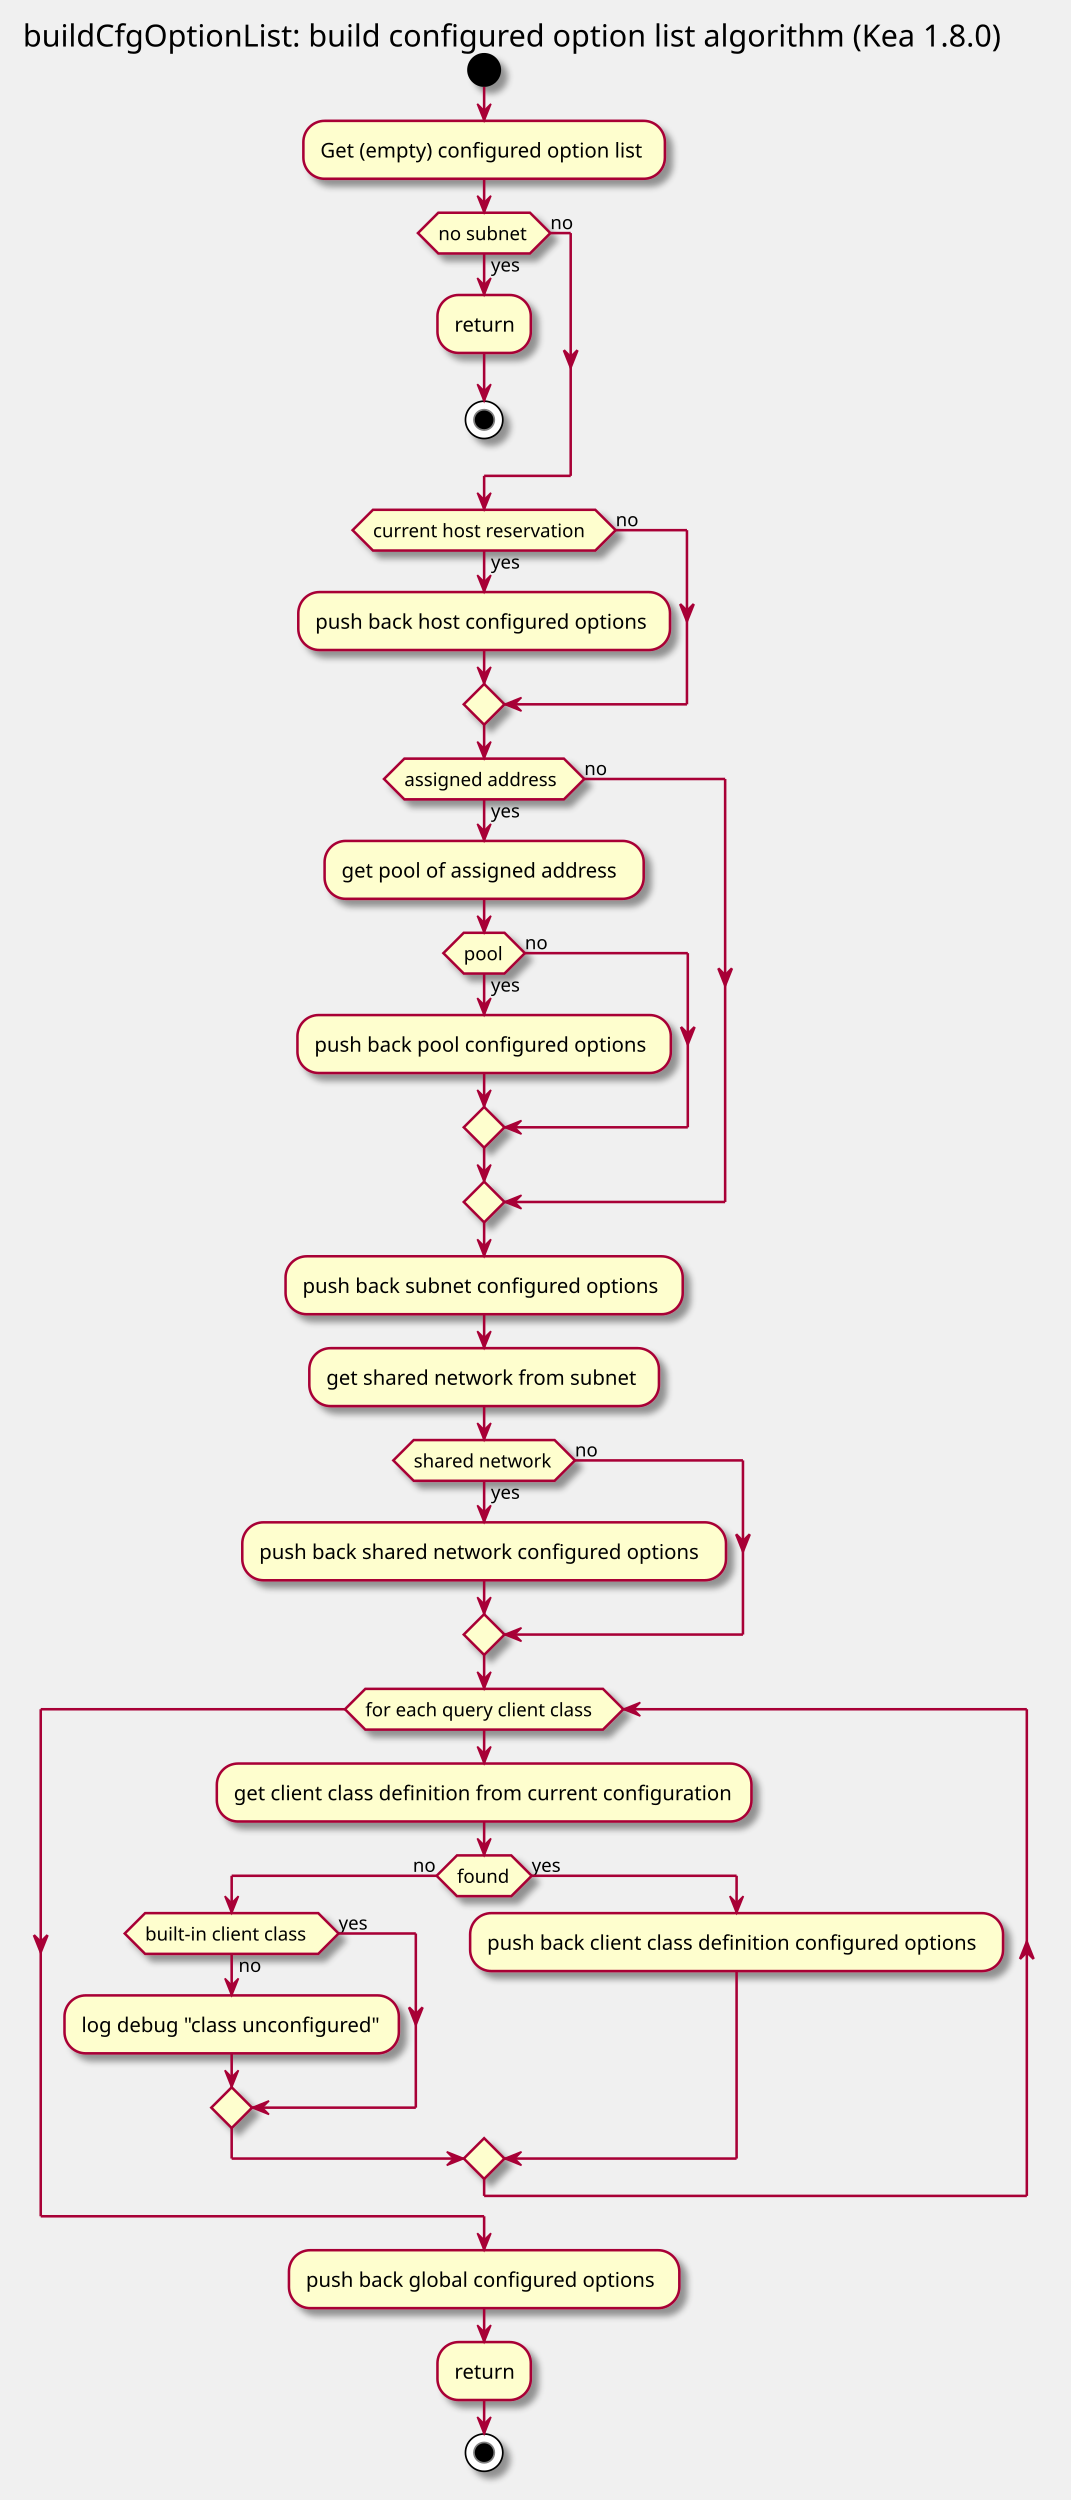
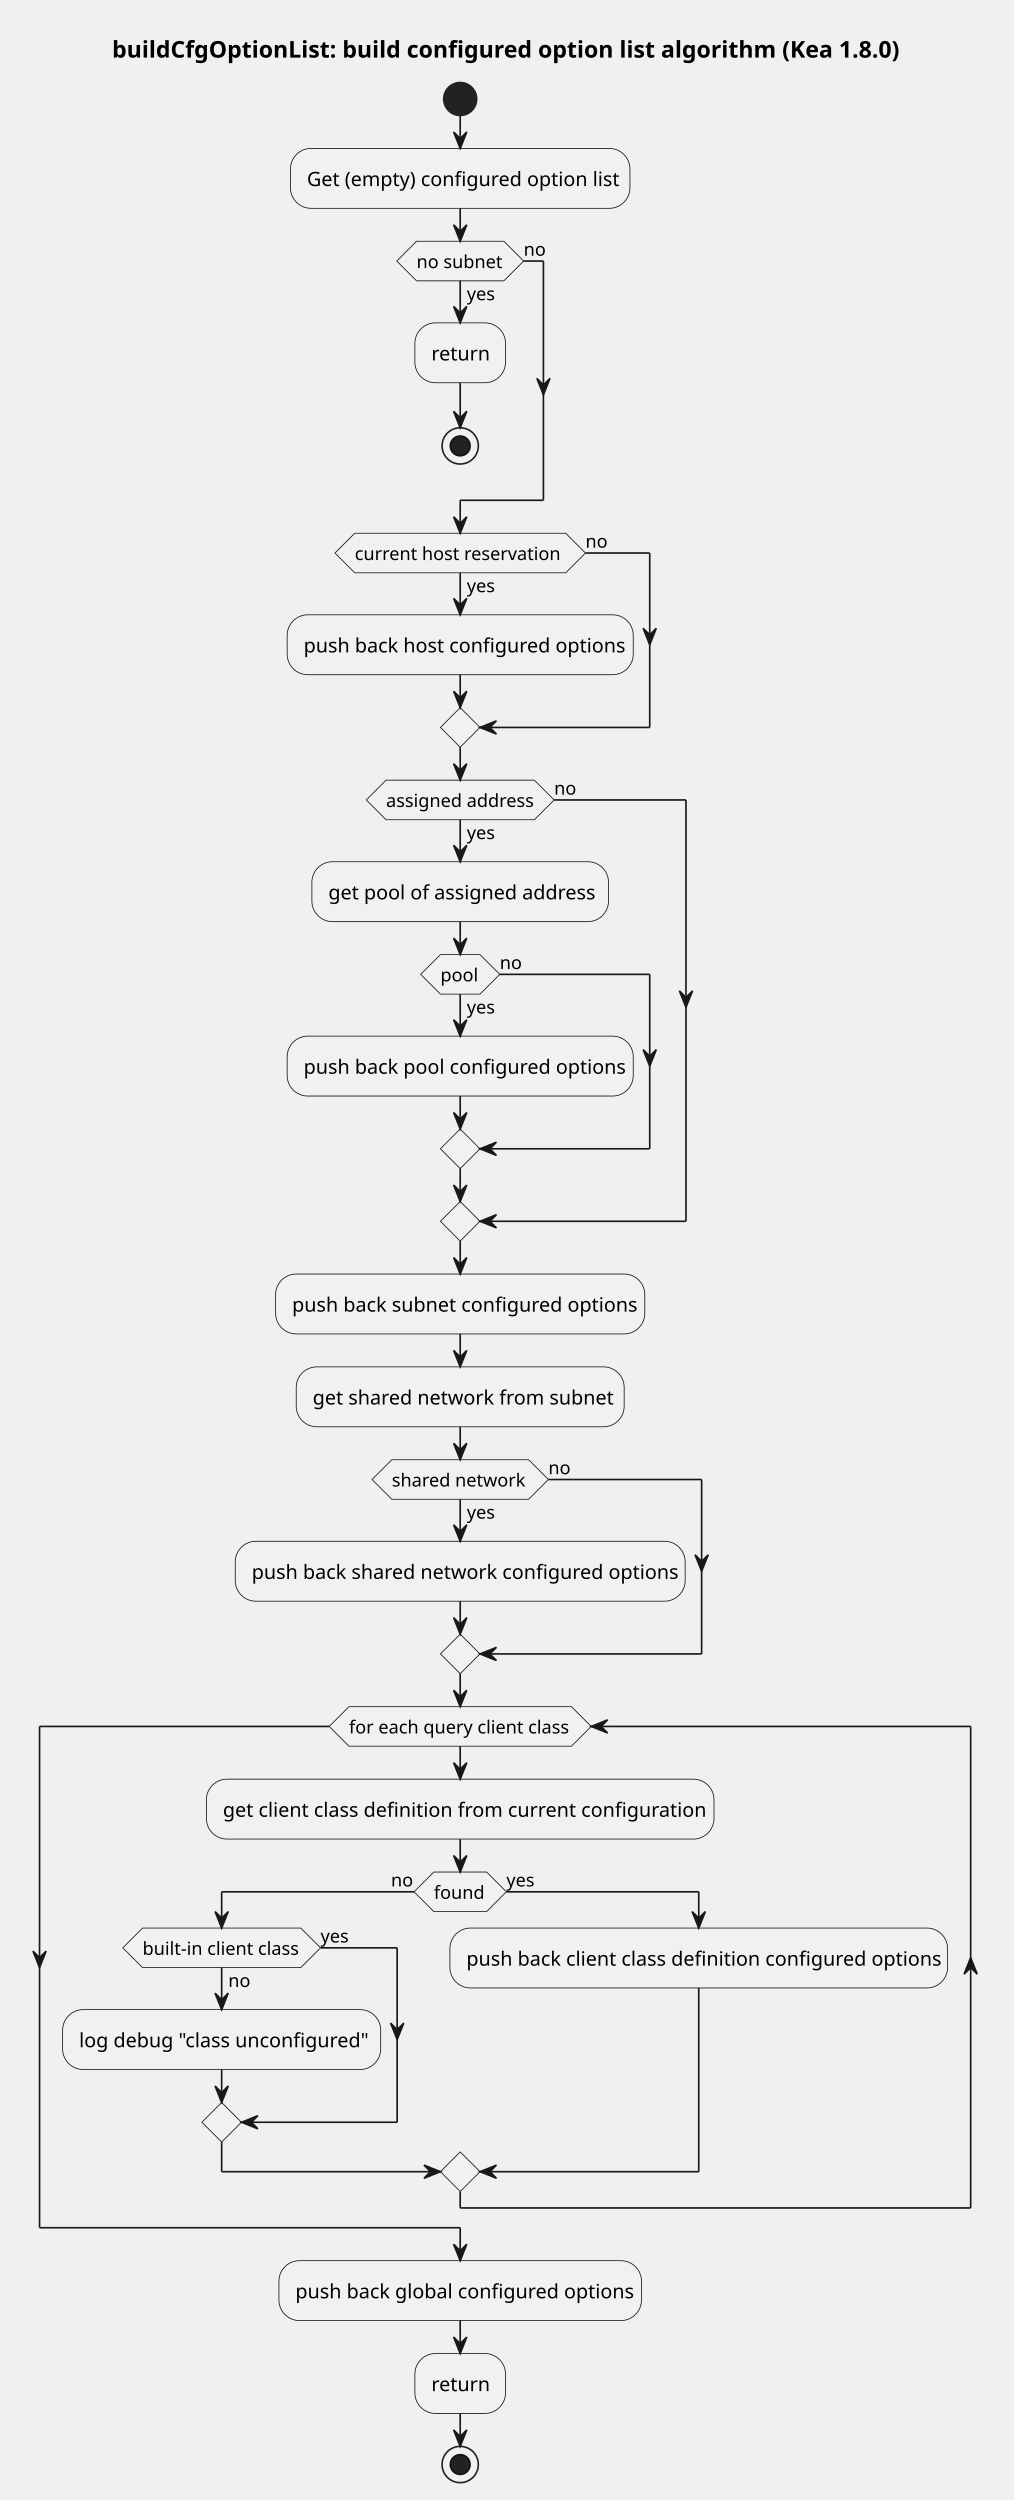
- <svg xmlns="http://www.w3.org/2000/svg" contentScriptType="application/ecmascript" contentStyleType="text/css" height="1473px" preserveAspectRatio="none" style="width:631px;height:1473px;" version="1.1" viewBox="0 0 631 1473" width="631px" zoomAndPan="magnify">
-   <defs>
-     <filter height="300%" id="fir6yoc6xktif" width="300%" x="-1" y="-1">
-       <feGaussianBlur result="blurOut" stdDeviation="2.0" />
-       <feColorMatrix in="blurOut" result="blurOut2" type="matrix" values="0 0 0 0 0 0 0 0 0 0 0 0 0 0 0 0 0 0 .4 0" />
-       <feOffset dx="4.0" dy="4.0" in="blurOut2" result="blurOut3" />
-       <feBlend in="SourceGraphic" in2="blurOut3" mode="normal" />
-     </filter>
-   </defs>
+ <svg xmlns="http://www.w3.org/2000/svg" contentStyleType="text/css" height="1517px" preserveAspectRatio="none" style="width:615px;height:1517px;background:#FFFFFF;" version="1.1" viewBox="0 0 615 1517" width="615px" zoomAndPan="magnify">
+   <defs />
  <g>
-     <text fill="#000000" font-family="sans-serif" font-size="18" lengthAdjust="spacingAndGlyphs" textLength="602" x="13.5" y="27.402">buildCfgOptionList: build configured option list algorithm (Kea 1.8.0)</text>
-     <ellipse cx="285.25" cy="41.199" fill="#000000" filter="url(#fir6yoc6xktif)" rx="10" ry="10" style="stroke: none; stroke-width: 1.0;" />
-     <rect fill="#FEFECE" filter="url(#fir6yoc6xktif)" height="34.133" rx="12.5" ry="12.5" style="stroke: #A80036; stroke-width: 1.5;" width="213" x="178.75" y="71.199" />
-     <text fill="#000000" font-family="sans-serif" font-size="12" lengthAdjust="spacingAndGlyphs" textLength="193" x="188.75" y="92.801">Get (empty) configured option list</text>
-     <rect fill="#FEFECE" filter="url(#fir6yoc6xktif)" height="34.133" rx="12.5" ry="12.5" style="stroke: #A80036; stroke-width: 1.5;" width="55" x="257.75" y="173.81" />
-     <text fill="#000000" font-family="sans-serif" font-size="12" lengthAdjust="spacingAndGlyphs" textLength="35" x="267.75" y="195.411">return</text>
-     <ellipse cx="285.25" cy="247.376" fill="#FFFFFF" filter="url(#fir6yoc6xktif)" rx="11" ry="11" style="stroke: #000000; stroke-width: 1.0;" />
-     <ellipse cx="285.25" cy="247.376" fill="#000000" rx="6" ry="6" style="stroke: #7F7F7F; stroke-width: 1.0;" />
-     <polygon fill="#FEFECE" filter="url(#fir6yoc6xktif)" points="258.25,125.332,312.25,125.332,324.25,137.332,312.25,149.332,258.25,149.332,246.25,137.332,258.25,125.332" style="stroke: #A80036; stroke-width: 1.5;" />
-     <text fill="#000000" font-family="sans-serif" font-size="11" lengthAdjust="spacingAndGlyphs" textLength="18" x="289.25" y="159.967">yes</text>
-     <text fill="#000000" font-family="sans-serif" font-size="11" lengthAdjust="spacingAndGlyphs" textLength="54" x="258.25" y="141.489">no subnet</text>
-     <text fill="#000000" font-family="sans-serif" font-size="11" lengthAdjust="spacingAndGlyphs" textLength="14" x="324.25" y="135.012">no</text>
-     <rect fill="#FEFECE" filter="url(#fir6yoc6xktif)" height="34.133" rx="12.5" ry="12.5" style="stroke: #A80036; stroke-width: 1.5;" width="219" x="175.75" y="348.853" />
-     <text fill="#000000" font-family="sans-serif" font-size="12" lengthAdjust="spacingAndGlyphs" textLength="199" x="185.75" y="370.455">push back host configured options</text>
-     <polygon fill="#FEFECE" filter="url(#fir6yoc6xktif)" points="219.75,300.376,350.75,300.376,362.75,312.376,350.75,324.376,219.75,324.376,207.75,312.376,219.75,300.376" style="stroke: #A80036; stroke-width: 1.5;" />
-     <text fill="#000000" font-family="sans-serif" font-size="11" lengthAdjust="spacingAndGlyphs" textLength="18" x="289.25" y="335.011">yes</text>
-     <text fill="#000000" font-family="sans-serif" font-size="11" lengthAdjust="spacingAndGlyphs" textLength="131" x="219.75" y="316.533">current host reservation</text>
-     <text fill="#000000" font-family="sans-serif" font-size="11" lengthAdjust="spacingAndGlyphs" textLength="14" x="362.75" y="310.056">no</text>
-     <polygon fill="#FEFECE" filter="url(#fir6yoc6xktif)" points="285.25,402.986,297.25,414.986,285.25,426.986,273.25,414.986,285.25,402.986" style="stroke: #A80036; stroke-width: 1.5;" />
-     <rect fill="#FEFECE" filter="url(#fir6yoc6xktif)" height="34.133" rx="12.5" ry="12.5" style="stroke: #A80036; stroke-width: 1.5;" width="188" x="191.25" y="495.464" />
-     <text fill="#000000" font-family="sans-serif" font-size="12" lengthAdjust="spacingAndGlyphs" textLength="168" x="201.25" y="517.065">get pool of assigned address</text>
-     <rect fill="#FEFECE" filter="url(#fir6yoc6xktif)" height="34.133" rx="12.5" ry="12.5" style="stroke: #A80036; stroke-width: 1.5;" width="220" x="175.25" y="598.074" />
-     <text fill="#000000" font-family="sans-serif" font-size="12" lengthAdjust="spacingAndGlyphs" textLength="200" x="185.25" y="619.676">push back pool configured options</text>
-     <polygon fill="#FEFECE" filter="url(#fir6yoc6xktif)" points="273.25,549.597,297.25,549.597,309.25,561.597,297.25,573.597,273.25,573.597,261.25,561.597,273.25,549.597" style="stroke: #A80036; stroke-width: 1.5;" />
-     <text fill="#000000" font-family="sans-serif" font-size="11" lengthAdjust="spacingAndGlyphs" textLength="18" x="289.25" y="584.231">yes</text>
-     <text fill="#000000" font-family="sans-serif" font-size="11" lengthAdjust="spacingAndGlyphs" textLength="24" x="273.25" y="565.754">pool</text>
-     <text fill="#000000" font-family="sans-serif" font-size="11" lengthAdjust="spacingAndGlyphs" textLength="14" x="309.25" y="559.276">no</text>
-     <polygon fill="#FEFECE" filter="url(#fir6yoc6xktif)" points="285.25,652.207,297.25,664.207,285.25,676.207,273.25,664.207,285.25,652.207" style="stroke: #A80036; stroke-width: 1.5;" />
-     <polygon fill="#FEFECE" filter="url(#fir6yoc6xktif)" points="238.25,446.986,332.25,446.986,344.25,458.986,332.25,470.986,238.25,470.986,226.25,458.986,238.25,446.986" style="stroke: #A80036; stroke-width: 1.5;" />
-     <text fill="#000000" font-family="sans-serif" font-size="11" lengthAdjust="spacingAndGlyphs" textLength="18" x="289.25" y="481.621">yes</text>
-     <text fill="#000000" font-family="sans-serif" font-size="11" lengthAdjust="spacingAndGlyphs" textLength="94" x="238.25" y="463.144">assigned address</text>
-     <text fill="#000000" font-family="sans-serif" font-size="11" lengthAdjust="spacingAndGlyphs" textLength="14" x="344.25" y="456.666">no</text>
-     <polygon fill="#FEFECE" filter="url(#fir6yoc6xktif)" points="285.25,696.207,297.25,708.207,285.25,720.207,273.25,708.207,285.25,696.207" style="stroke: #A80036; stroke-width: 1.5;" />
-     <rect fill="#FEFECE" filter="url(#fir6yoc6xktif)" height="34.133" rx="12.5" ry="12.5" style="stroke: #A80036; stroke-width: 1.5;" width="234" x="168.25" y="740.207" />
-     <text fill="#000000" font-family="sans-serif" font-size="12" lengthAdjust="spacingAndGlyphs" textLength="214" x="178.25" y="761.809">push back subnet configured options</text>
-     <rect fill="#FEFECE" filter="url(#fir6yoc6xktif)" height="34.133" rx="12.5" ry="12.5" style="stroke: #A80036; stroke-width: 1.5;" width="206" x="182.25" y="794.34" />
-     <text fill="#000000" font-family="sans-serif" font-size="12" lengthAdjust="spacingAndGlyphs" textLength="186" x="192.25" y="815.941">get shared network from subnet</text>
-     <rect fill="#FEFECE" filter="url(#fir6yoc6xktif)" height="34.133" rx="12.5" ry="12.5" style="stroke: #A80036; stroke-width: 1.5;" width="285" x="142.75" y="896.95" />
-     <text fill="#000000" font-family="sans-serif" font-size="12" lengthAdjust="spacingAndGlyphs" textLength="265" x="152.75" y="918.552">push back shared network configured options</text>
-     <polygon fill="#FEFECE" filter="url(#fir6yoc6xktif)" points="243.75,848.473,326.75,848.473,338.75,860.473,326.75,872.473,243.75,872.473,231.75,860.473,243.75,848.473" style="stroke: #A80036; stroke-width: 1.5;" />
-     <text fill="#000000" font-family="sans-serif" font-size="11" lengthAdjust="spacingAndGlyphs" textLength="18" x="289.25" y="883.107">yes</text>
-     <text fill="#000000" font-family="sans-serif" font-size="11" lengthAdjust="spacingAndGlyphs" textLength="83" x="243.75" y="864.63">shared network</text>
-     <text fill="#000000" font-family="sans-serif" font-size="11" lengthAdjust="spacingAndGlyphs" textLength="14" x="338.75" y="858.152">no</text>
-     <polygon fill="#FEFECE" filter="url(#fir6yoc6xktif)" points="285.25,951.083,297.25,963.083,285.25,975.083,273.25,963.083,285.25,951.083" style="stroke: #A80036; stroke-width: 1.5;" />
-     <rect fill="#FEFECE" filter="url(#fir6yoc6xktif)" height="34.133" rx="12.5" ry="12.5" style="stroke: #A80036; stroke-width: 1.5;" width="315" x="127.75" y="1039.083" />
-     <text fill="#000000" font-family="sans-serif" font-size="12" lengthAdjust="spacingAndGlyphs" textLength="295" x="137.75" y="1060.685">get client class definition from current configuration</text>
-     <polygon fill="#FEFECE" filter="url(#fir6yoc6xktif)" points="269.25,1093.216,301.25,1093.216,313.25,1105.216,301.25,1117.216,269.25,1117.216,257.25,1105.216,269.25,1093.216" style="stroke: #A80036; stroke-width: 1.5;" />
-     <text fill="#000000" font-family="sans-serif" font-size="11" lengthAdjust="spacingAndGlyphs" textLength="32" x="269.25" y="1109.373">found</text>
-     <text fill="#000000" font-family="sans-serif" font-size="11" lengthAdjust="spacingAndGlyphs" textLength="14" x="243.25" y="1102.896">no</text>
-     <text fill="#000000" font-family="sans-serif" font-size="11" lengthAdjust="spacingAndGlyphs" textLength="18" x="313.25" y="1102.896">yes</text>
-     <rect fill="#FEFECE" filter="url(#fir6yoc6xktif)" height="34.133" rx="12.5" ry="12.5" style="stroke: #A80036; stroke-width: 1.5;" width="197" x="38" y="1175.693" />
-     <text fill="#000000" font-family="sans-serif" font-size="12" lengthAdjust="spacingAndGlyphs" textLength="177" x="48" y="1197.295">log debug "class unconfigured"</text>
-     <polygon fill="#FEFECE" filter="url(#fir6yoc6xktif)" points="85.5,1127.216,187.5,1127.216,199.5,1139.216,187.5,1151.216,85.5,1151.216,73.5,1139.216,85.5,1127.216" style="stroke: #A80036; stroke-width: 1.5;" />
-     <text fill="#000000" font-family="sans-serif" font-size="11" lengthAdjust="spacingAndGlyphs" textLength="14" x="140.5" y="1161.851">no</text>
-     <text fill="#000000" font-family="sans-serif" font-size="11" lengthAdjust="spacingAndGlyphs" textLength="102" x="85.5" y="1143.373">built-in client class</text>
-     <text fill="#000000" font-family="sans-serif" font-size="11" lengthAdjust="spacingAndGlyphs" textLength="18" x="199.5" y="1136.896">yes</text>
-     <polygon fill="#FEFECE" filter="url(#fir6yoc6xktif)" points="136.5,1229.826,148.5,1241.826,136.5,1253.826,124.5,1241.826,136.5,1229.826" style="stroke: #A80036; stroke-width: 1.5;" />
-     <rect fill="#FEFECE" filter="url(#fir6yoc6xktif)" height="34.133" rx="12.5" ry="12.5" style="stroke: #A80036; stroke-width: 1.5;" width="314" x="277" y="1127.216" />
-     <text fill="#000000" font-family="sans-serif" font-size="12" lengthAdjust="spacingAndGlyphs" textLength="294" x="287" y="1148.817">push back client class definition configured options</text>
-     <polygon fill="#FEFECE" filter="url(#fir6yoc6xktif)" points="285.25,1259.826,297.25,1271.826,285.25,1283.826,273.25,1271.826,285.25,1259.826" style="stroke: #A80036; stroke-width: 1.5;" />
-     <polygon fill="#FEFECE" filter="url(#fir6yoc6xktif)" points="215.25,995.083,355.25,995.083,367.25,1007.083,355.25,1019.083,215.25,1019.083,203.25,1007.083,215.25,995.083" style="stroke: #A80036; stroke-width: 1.5;" />
-     <text fill="#000000" font-family="sans-serif" font-size="11" lengthAdjust="spacingAndGlyphs" textLength="140" x="215.25" y="1011.24">for each query client class</text>
-     <rect fill="#FEFECE" filter="url(#fir6yoc6xktif)" height="34.133" rx="12.5" ry="12.5" style="stroke: #A80036; stroke-width: 1.5;" width="230" x="170.25" y="1325.826" />
-     <text fill="#000000" font-family="sans-serif" font-size="12" lengthAdjust="spacingAndGlyphs" textLength="210" x="180.25" y="1347.428">push back global configured options</text>
-     <rect fill="#FEFECE" filter="url(#fir6yoc6xktif)" height="34.133" rx="12.5" ry="12.5" style="stroke: #A80036; stroke-width: 1.5;" width="55" x="257.75" y="1379.959" />
-     <text fill="#000000" font-family="sans-serif" font-size="12" lengthAdjust="spacingAndGlyphs" textLength="35" x="267.75" y="1401.561">return</text>
-     <ellipse cx="285.25" cy="1445.092" fill="#FFFFFF" filter="url(#fir6yoc6xktif)" rx="11" ry="11" style="stroke: #000000; stroke-width: 1.0;" />
-     <ellipse cx="285.25" cy="1445.092" fill="#000000" rx="6" ry="6" style="stroke: #7F7F7F; stroke-width: 1.0;" />
-     <line style="stroke: #A80036; stroke-width: 1.5;" x1="285.25" x2="285.25" y1="51.199" y2="71.199" />
-     <polygon fill="#A80036" points="281.25,61.199,285.25,71.199,289.25,61.199,285.25,65.199" style="stroke: #A80036; stroke-width: 1.0;" />
-     <line style="stroke: #A80036; stroke-width: 1.5;" x1="285.25" x2="285.25" y1="207.942" y2="236.376" />
-     <polygon fill="#A80036" points="281.25,226.376,285.25,236.376,289.25,226.376,285.25,230.376" style="stroke: #A80036; stroke-width: 1.0;" />
-     <line style="stroke: #A80036; stroke-width: 1.5;" x1="285.25" x2="285.25" y1="149.332" y2="173.81" />
-     <polygon fill="#A80036" points="281.25,163.81,285.25,173.81,289.25,163.81,285.25,167.81" style="stroke: #A80036; stroke-width: 1.0;" />
-     <line style="stroke: #A80036; stroke-width: 1.5;" x1="324.25" x2="336.25" y1="137.332" y2="137.332" />
-     <polygon fill="#A80036" points="332.25,206.376,336.25,216.376,340.25,206.376,336.25,210.376" style="stroke: #A80036; stroke-width: 1.5;" />
-     <line style="stroke: #A80036; stroke-width: 1.5;" x1="336.25" x2="336.25" y1="137.332" y2="280.376" />
-     <line style="stroke: #A80036; stroke-width: 1.5;" x1="336.25" x2="285.25" y1="280.376" y2="280.376" />
-     <line style="stroke: #A80036; stroke-width: 1.5;" x1="285.25" x2="285.25" y1="280.376" y2="300.376" />
-     <polygon fill="#A80036" points="281.25,290.376,285.25,300.376,289.25,290.376,285.25,294.376" style="stroke: #A80036; stroke-width: 1.0;" />
-     <line style="stroke: #A80036; stroke-width: 1.5;" x1="285.25" x2="285.25" y1="105.332" y2="125.332" />
-     <polygon fill="#A80036" points="281.25,115.332,285.25,125.332,289.25,115.332,285.25,119.332" style="stroke: #A80036; stroke-width: 1.0;" />
-     <line style="stroke: #A80036; stroke-width: 1.5;" x1="285.25" x2="285.25" y1="324.376" y2="348.853" />
-     <polygon fill="#A80036" points="281.25,338.853,285.25,348.853,289.25,338.853,285.25,342.853" style="stroke: #A80036; stroke-width: 1.0;" />
-     <line style="stroke: #A80036; stroke-width: 1.5;" x1="362.75" x2="404.75" y1="312.376" y2="312.376" />
-     <polygon fill="#A80036" points="400.75,355.92,404.75,365.92,408.75,355.92,404.75,359.92" style="stroke: #A80036; stroke-width: 1.5;" />
-     <line style="stroke: #A80036; stroke-width: 1.5;" x1="404.75" x2="404.75" y1="312.376" y2="414.986" />
-     <line style="stroke: #A80036; stroke-width: 1.5;" x1="404.75" x2="297.25" y1="414.986" y2="414.986" />
-     <polygon fill="#A80036" points="307.25,410.986,297.25,414.986,307.25,418.986,303.25,414.986" style="stroke: #A80036; stroke-width: 1.0;" />
-     <line style="stroke: #A80036; stroke-width: 1.5;" x1="285.25" x2="285.25" y1="382.986" y2="402.986" />
-     <polygon fill="#A80036" points="281.25,392.986,285.25,402.986,289.25,392.986,285.25,396.986" style="stroke: #A80036; stroke-width: 1.0;" />
-     <line style="stroke: #A80036; stroke-width: 1.5;" x1="285.25" x2="285.25" y1="573.597" y2="598.074" />
-     <polygon fill="#A80036" points="281.25,588.074,285.25,598.074,289.25,588.074,285.25,592.074" style="stroke: #A80036; stroke-width: 1.0;" />
-     <line style="stroke: #A80036; stroke-width: 1.5;" x1="309.25" x2="405.25" y1="561.597" y2="561.597" />
-     <polygon fill="#A80036" points="401.25,605.141,405.25,615.141,409.25,605.141,405.25,609.141" style="stroke: #A80036; stroke-width: 1.5;" />
-     <line style="stroke: #A80036; stroke-width: 1.5;" x1="405.25" x2="405.25" y1="561.597" y2="664.207" />
-     <line style="stroke: #A80036; stroke-width: 1.5;" x1="405.25" x2="297.25" y1="664.207" y2="664.207" />
-     <polygon fill="#A80036" points="307.25,660.207,297.25,664.207,307.25,668.207,303.25,664.207" style="stroke: #A80036; stroke-width: 1.0;" />
-     <line style="stroke: #A80036; stroke-width: 1.5;" x1="285.25" x2="285.25" y1="632.207" y2="652.207" />
-     <polygon fill="#A80036" points="281.25,642.207,285.25,652.207,289.25,642.207,285.25,646.207" style="stroke: #A80036; stroke-width: 1.0;" />
-     <line style="stroke: #A80036; stroke-width: 1.5;" x1="285.25" x2="285.25" y1="529.597" y2="549.597" />
-     <polygon fill="#A80036" points="281.25,539.597,285.25,549.597,289.25,539.597,285.25,543.597" style="stroke: #A80036; stroke-width: 1.0;" />
-     <line style="stroke: #A80036; stroke-width: 1.5;" x1="285.25" x2="285.25" y1="470.986" y2="495.464" />
-     <polygon fill="#A80036" points="281.25,485.464,285.25,495.464,289.25,485.464,285.25,489.464" style="stroke: #A80036; stroke-width: 1.0;" />
-     <line style="stroke: #A80036; stroke-width: 1.5;" x1="344.25" x2="427.25" y1="458.986" y2="458.986" />
-     <polygon fill="#A80036" points="423.25,570.574,427.25,580.574,431.25,570.574,427.25,574.574" style="stroke: #A80036; stroke-width: 1.5;" />
-     <line style="stroke: #A80036; stroke-width: 1.5;" x1="427.25" x2="427.25" y1="458.986" y2="708.207" />
-     <line style="stroke: #A80036; stroke-width: 1.5;" x1="427.25" x2="297.25" y1="708.207" y2="708.207" />
-     <polygon fill="#A80036" points="307.25,704.207,297.25,708.207,307.25,712.207,303.25,708.207" style="stroke: #A80036; stroke-width: 1.0;" />
-     <line style="stroke: #A80036; stroke-width: 1.5;" x1="285.25" x2="285.25" y1="676.207" y2="696.207" />
-     <polygon fill="#A80036" points="281.25,686.207,285.25,696.207,289.25,686.207,285.25,690.207" style="stroke: #A80036; stroke-width: 1.0;" />
-     <line style="stroke: #A80036; stroke-width: 1.5;" x1="285.25" x2="285.25" y1="426.986" y2="446.986" />
-     <polygon fill="#A80036" points="281.25,436.986,285.25,446.986,289.25,436.986,285.25,440.986" style="stroke: #A80036; stroke-width: 1.0;" />
-     <line style="stroke: #A80036; stroke-width: 1.5;" x1="285.25" x2="285.25" y1="720.207" y2="740.207" />
-     <polygon fill="#A80036" points="281.25,730.207,285.25,740.207,289.25,730.207,285.25,734.207" style="stroke: #A80036; stroke-width: 1.0;" />
-     <line style="stroke: #A80036; stroke-width: 1.5;" x1="285.25" x2="285.25" y1="774.34" y2="794.34" />
-     <polygon fill="#A80036" points="281.25,784.34,285.25,794.34,289.25,784.34,285.25,788.34" style="stroke: #A80036; stroke-width: 1.0;" />
-     <line style="stroke: #A80036; stroke-width: 1.5;" x1="285.25" x2="285.25" y1="872.473" y2="896.95" />
-     <polygon fill="#A80036" points="281.25,886.95,285.25,896.95,289.25,886.95,285.25,890.95" style="stroke: #A80036; stroke-width: 1.0;" />
-     <line style="stroke: #A80036; stroke-width: 1.5;" x1="338.75" x2="437.75" y1="860.473" y2="860.473" />
-     <polygon fill="#A80036" points="433.75,904.017,437.75,914.017,441.75,904.017,437.75,908.017" style="stroke: #A80036; stroke-width: 1.5;" />
-     <line style="stroke: #A80036; stroke-width: 1.5;" x1="437.75" x2="437.75" y1="860.473" y2="963.083" />
-     <line style="stroke: #A80036; stroke-width: 1.5;" x1="437.75" x2="297.25" y1="963.083" y2="963.083" />
-     <polygon fill="#A80036" points="307.25,959.083,297.25,963.083,307.25,967.083,303.25,963.083" style="stroke: #A80036; stroke-width: 1.0;" />
-     <line style="stroke: #A80036; stroke-width: 1.5;" x1="285.25" x2="285.25" y1="931.083" y2="951.083" />
-     <polygon fill="#A80036" points="281.25,941.083,285.25,951.083,289.25,941.083,285.25,945.083" style="stroke: #A80036; stroke-width: 1.0;" />
-     <line style="stroke: #A80036; stroke-width: 1.5;" x1="285.25" x2="285.25" y1="828.473" y2="848.473" />
-     <polygon fill="#A80036" points="281.25,838.473,285.25,848.473,289.25,838.473,285.25,842.473" style="stroke: #A80036; stroke-width: 1.0;" />
-     <line style="stroke: #A80036; stroke-width: 1.5;" x1="136.5" x2="136.5" y1="1151.216" y2="1175.693" />
-     <polygon fill="#A80036" points="132.5,1165.693,136.5,1175.693,140.5,1165.693,136.5,1169.693" style="stroke: #A80036; stroke-width: 1.0;" />
-     <line style="stroke: #A80036; stroke-width: 1.5;" x1="199.5" x2="245" y1="1139.216" y2="1139.216" />
-     <polygon fill="#A80036" points="241,1182.76,245,1192.76,249,1182.76,245,1186.76" style="stroke: #A80036; stroke-width: 1.5;" />
-     <line style="stroke: #A80036; stroke-width: 1.5;" x1="245" x2="245" y1="1139.216" y2="1241.826" />
-     <line style="stroke: #A80036; stroke-width: 1.5;" x1="245" x2="148.5" y1="1241.826" y2="1241.826" />
-     <polygon fill="#A80036" points="158.5,1237.826,148.5,1241.826,158.5,1245.826,154.5,1241.826" style="stroke: #A80036; stroke-width: 1.0;" />
-     <line style="stroke: #A80036; stroke-width: 1.5;" x1="136.5" x2="136.5" y1="1209.826" y2="1229.826" />
-     <polygon fill="#A80036" points="132.5,1219.826,136.5,1229.826,140.5,1219.826,136.5,1223.826" style="stroke: #A80036; stroke-width: 1.0;" />
-     <line style="stroke: #A80036; stroke-width: 1.5;" x1="257.25" x2="136.5" y1="1105.216" y2="1105.216" />
-     <line style="stroke: #A80036; stroke-width: 1.5;" x1="136.5" x2="136.5" y1="1105.216" y2="1127.216" />
-     <polygon fill="#A80036" points="132.5,1117.216,136.5,1127.216,140.5,1117.216,136.5,1121.216" style="stroke: #A80036; stroke-width: 1.0;" />
-     <line style="stroke: #A80036; stroke-width: 1.5;" x1="313.25" x2="434" y1="1105.216" y2="1105.216" />
-     <line style="stroke: #A80036; stroke-width: 1.5;" x1="434" x2="434" y1="1105.216" y2="1127.216" />
-     <polygon fill="#A80036" points="430,1117.216,434,1127.216,438,1117.216,434,1121.216" style="stroke: #A80036; stroke-width: 1.0;" />
-     <line style="stroke: #A80036; stroke-width: 1.5;" x1="136.5" x2="136.5" y1="1253.826" y2="1271.826" />
-     <line style="stroke: #A80036; stroke-width: 1.5;" x1="136.5" x2="273.25" y1="1271.826" y2="1271.826" />
-     <polygon fill="#A80036" points="263.25,1267.826,273.25,1271.826,263.25,1275.826,267.25,1271.826" style="stroke: #A80036; stroke-width: 1.0;" />
-     <line style="stroke: #A80036; stroke-width: 1.5;" x1="434" x2="434" y1="1161.349" y2="1271.826" />
-     <line style="stroke: #A80036; stroke-width: 1.5;" x1="434" x2="297.25" y1="1271.826" y2="1271.826" />
-     <polygon fill="#A80036" points="307.25,1267.826,297.25,1271.826,307.25,1275.826,303.25,1271.826" style="stroke: #A80036; stroke-width: 1.0;" />
-     <line style="stroke: #A80036; stroke-width: 1.5;" x1="285.25" x2="285.25" y1="1073.216" y2="1093.216" />
-     <polygon fill="#A80036" points="281.25,1083.216,285.25,1093.216,289.25,1083.216,285.25,1087.216" style="stroke: #A80036; stroke-width: 1.0;" />
-     <line style="stroke: #A80036; stroke-width: 1.5;" x1="285.25" x2="285.25" y1="1019.083" y2="1039.083" />
-     <polygon fill="#A80036" points="281.25,1029.083,285.25,1039.083,289.25,1029.083,285.25,1033.083" style="stroke: #A80036; stroke-width: 1.0;" />
-     <line style="stroke: #A80036; stroke-width: 1.5;" x1="285.25" x2="285.25" y1="1283.826" y2="1293.826" />
-     <line style="stroke: #A80036; stroke-width: 1.5;" x1="285.25" x2="605" y1="1293.826" y2="1293.826" />
-     <polygon fill="#A80036" points="601,1154.193,605,1144.193,609,1154.193,605,1150.193" style="stroke: #A80036; stroke-width: 1.5;" />
-     <line style="stroke: #A80036; stroke-width: 1.5;" x1="605" x2="605" y1="1007.083" y2="1293.826" />
-     <line style="stroke: #A80036; stroke-width: 1.5;" x1="605" x2="367.25" y1="1007.083" y2="1007.083" />
-     <polygon fill="#A80036" points="377.25,1003.083,367.25,1007.083,377.25,1011.083,373.25,1007.083" style="stroke: #A80036; stroke-width: 1.0;" />
-     <line style="stroke: #A80036; stroke-width: 1.5;" x1="203.25" x2="24" y1="1007.083" y2="1007.083" />
-     <polygon fill="#A80036" points="20,1140.193,24,1150.193,28,1140.193,24,1144.193" style="stroke: #A80036; stroke-width: 1.5;" />
-     <line style="stroke: #A80036; stroke-width: 1.5;" x1="24" x2="24" y1="1007.083" y2="1305.826" />
-     <line style="stroke: #A80036; stroke-width: 1.5;" x1="24" x2="285.25" y1="1305.826" y2="1305.826" />
-     <line style="stroke: #A80036; stroke-width: 1.5;" x1="285.25" x2="285.25" y1="1305.826" y2="1325.826" />
-     <polygon fill="#A80036" points="281.25,1315.826,285.25,1325.826,289.25,1315.826,285.25,1319.826" style="stroke: #A80036; stroke-width: 1.0;" />
-     <line style="stroke: #A80036; stroke-width: 1.5;" x1="285.25" x2="285.25" y1="975.083" y2="995.083" />
-     <polygon fill="#A80036" points="281.25,985.083,285.25,995.083,289.25,985.083,285.25,989.083" style="stroke: #A80036; stroke-width: 1.0;" />
-     <line style="stroke: #A80036; stroke-width: 1.5;" x1="285.25" x2="285.25" y1="1359.959" y2="1379.959" />
-     <polygon fill="#A80036" points="281.25,1369.959,285.25,1379.959,289.25,1369.959,285.25,1373.959" style="stroke: #A80036; stroke-width: 1.0;" />
-     <line style="stroke: #A80036; stroke-width: 1.5;" x1="285.25" x2="285.25" y1="1414.092" y2="1434.092" />
-     <polygon fill="#A80036" points="281.25,1424.092,285.25,1434.092,289.25,1424.092,285.25,1428.092" style="stroke: #A80036; stroke-width: 1.0;" />
+     <text fill="#000000" font-family="sans-serif" font-size="14" font-weight="bold" lengthAdjust="spacing" textLength="476" x="68" y="34.966">buildCfgOptionList: build configured option list algorithm (Kea 1.8.0)</text>
+     <ellipse cx="279.25" cy="60.068" fill="#222222" rx="10" ry="10" style="stroke:#222222;stroke-width:1.0;" />
+     <rect fill="#F1F1F1" height="36.344" rx="12.5" ry="12.5" style="stroke:#181818;stroke-width:0.5;" width="206" x="176.25" y="90.068" />
+     <text fill="#000000" font-family="sans-serif" font-size="12" lengthAdjust="spacing" textLength="186" x="186.25" y="112.896">Get (empty) configured option list</text>
+     <rect fill="#F1F1F1" height="36.344" rx="12.5" ry="12.5" style="stroke:#181818;stroke-width:0.5;" width="55" x="251.75" y="195.903" />
+     <text fill="#000000" font-family="sans-serif" font-size="12" lengthAdjust="spacing" textLength="35" x="261.75" y="218.731">return</text>
+     <ellipse cx="279.25" cy="270.575" fill="none" rx="11" ry="11" style="stroke:#222222;stroke-width:1.0;" />
+     <ellipse cx="279.25" cy="270.575" fill="#222222" rx="6" ry="6" style="stroke:#111111;stroke-width:1.0;" />
+     <polygon fill="#F1F1F1" points="252.75,146.412,305.75,146.412,317.75,158.412,305.75,170.412,252.75,170.412,240.75,158.412,252.75,146.412" style="stroke:#181818;stroke-width:0.5;" />
+     <text fill="#000000" font-family="sans-serif" font-size="11" lengthAdjust="spacing" textLength="17" x="283.25" y="182.171">yes</text>
+     <text fill="#000000" font-family="sans-serif" font-size="11" lengthAdjust="spacing" textLength="53" x="252.75" y="162.68">no subnet</text>
+     <text fill="#000000" font-family="sans-serif" font-size="11" lengthAdjust="spacing" textLength="14" x="317.75" y="155.189">no</text>
+     <rect fill="#F1F1F1" height="36.344" rx="12.5" ry="12.5" style="stroke:#181818;stroke-width:0.5;" width="210" x="174.25" y="373.066" />
+     <text fill="#000000" font-family="sans-serif" font-size="12" lengthAdjust="spacing" textLength="190" x="184.25" y="395.894">push back host configured options</text>
+     <polygon fill="#F1F1F1" points="215.25,323.575,343.25,323.575,355.25,335.575,343.25,347.575,215.25,347.575,203.25,335.575,215.25,323.575" style="stroke:#181818;stroke-width:0.5;" />
+     <text fill="#000000" font-family="sans-serif" font-size="11" lengthAdjust="spacing" textLength="17" x="283.25" y="359.334">yes</text>
+     <text fill="#000000" font-family="sans-serif" font-size="11" lengthAdjust="spacing" textLength="128" x="215.25" y="339.843">current host reservation</text>
+     <text fill="#000000" font-family="sans-serif" font-size="11" lengthAdjust="spacing" textLength="14" x="355.25" y="332.352">no</text>
+     <polygon fill="#F1F1F1" points="279.25,429.41,291.25,441.41,279.25,453.41,267.25,441.41,279.25,429.41" style="stroke:#181818;stroke-width:0.5;" />
+     <rect fill="#F1F1F1" height="36.344" rx="12.5" ry="12.5" style="stroke:#181818;stroke-width:0.5;" width="180" x="189.25" y="522.901" />
+     <text fill="#000000" font-family="sans-serif" font-size="12" lengthAdjust="spacing" textLength="160" x="199.25" y="545.729">get pool of assigned address</text>
+     <rect fill="#F1F1F1" height="36.344" rx="12.5" ry="12.5" style="stroke:#181818;stroke-width:0.5;" width="210" x="174.25" y="628.736" />
+     <text fill="#000000" font-family="sans-serif" font-size="12" lengthAdjust="spacing" textLength="190" x="184.25" y="651.564">push back pool configured options</text>
+     <polygon fill="#F1F1F1" points="267.25,579.245,291.25,579.245,303.25,591.245,291.25,603.245,267.25,603.245,255.25,591.245,267.25,579.245" style="stroke:#181818;stroke-width:0.5;" />
+     <text fill="#000000" font-family="sans-serif" font-size="11" lengthAdjust="spacing" textLength="17" x="283.25" y="615.004">yes</text>
+     <text fill="#000000" font-family="sans-serif" font-size="11" lengthAdjust="spacing" textLength="24" x="267.25" y="595.513">pool</text>
+     <text fill="#000000" font-family="sans-serif" font-size="11" lengthAdjust="spacing" textLength="14" x="303.25" y="588.022">no</text>
+     <polygon fill="#F1F1F1" points="279.25,685.08,291.25,697.08,279.25,709.08,267.25,697.08,279.25,685.08" style="stroke:#181818;stroke-width:0.5;" />
+     <polygon fill="#F1F1F1" points="234.25,473.41,324.25,473.41,336.25,485.41,324.25,497.41,234.25,497.41,222.25,485.41,234.25,473.41" style="stroke:#181818;stroke-width:0.5;" />
+     <text fill="#000000" font-family="sans-serif" font-size="11" lengthAdjust="spacing" textLength="17" x="283.25" y="509.169">yes</text>
+     <text fill="#000000" font-family="sans-serif" font-size="11" lengthAdjust="spacing" textLength="90" x="234.25" y="489.678">assigned address</text>
+     <text fill="#000000" font-family="sans-serif" font-size="11" lengthAdjust="spacing" textLength="14" x="336.25" y="482.187">no</text>
+     <polygon fill="#F1F1F1" points="279.25,729.08,291.25,741.08,279.25,753.08,267.25,741.08,279.25,729.08" style="stroke:#181818;stroke-width:0.5;" />
+     <rect fill="#F1F1F1" height="36.344" rx="12.5" ry="12.5" style="stroke:#181818;stroke-width:0.5;" width="224" x="167.25" y="773.08" />
+     <text fill="#000000" font-family="sans-serif" font-size="12" lengthAdjust="spacing" textLength="204" x="177.25" y="795.908">push back subnet configured options</text>
+     <rect fill="#F1F1F1" height="36.344" rx="12.5" ry="12.5" style="stroke:#181818;stroke-width:0.5;" width="199" x="179.75" y="829.424" />
+     <text fill="#000000" font-family="sans-serif" font-size="12" lengthAdjust="spacing" textLength="179" x="189.75" y="852.252">get shared network from subnet</text>
+     <rect fill="#F1F1F1" height="36.344" rx="12.5" ry="12.5" style="stroke:#181818;stroke-width:0.5;" width="273" x="142.75" y="935.259" />
+     <text fill="#000000" font-family="sans-serif" font-size="12" lengthAdjust="spacing" textLength="253" x="152.75" y="958.087">push back shared network configured options</text>
+     <polygon fill="#F1F1F1" points="237.75,885.768,320.75,885.768,332.75,897.768,320.75,909.768,237.75,909.768,225.75,897.768,237.75,885.768" style="stroke:#181818;stroke-width:0.5;" />
+     <text fill="#000000" font-family="sans-serif" font-size="11" lengthAdjust="spacing" textLength="17" x="283.25" y="921.527">yes</text>
+     <text fill="#000000" font-family="sans-serif" font-size="11" lengthAdjust="spacing" textLength="83" x="237.75" y="902.036">shared network</text>
+     <text fill="#000000" font-family="sans-serif" font-size="11" lengthAdjust="spacing" textLength="14" x="332.75" y="894.545">no</text>
+     <polygon fill="#F1F1F1" points="279.25,991.604,291.25,1003.604,279.25,1015.604,267.25,1003.604,279.25,991.604" style="stroke:#181818;stroke-width:0.5;" />
+     <rect fill="#F1F1F1" height="36.344" rx="12.5" ry="12.5" style="stroke:#181818;stroke-width:0.5;" width="308" x="125.25" y="1079.603" />
+     <text fill="#000000" font-family="sans-serif" font-size="12" lengthAdjust="spacing" textLength="288" x="135.25" y="1102.432">get client class definition from current configuration</text>
+     <polygon fill="#F1F1F1" points="263.25,1135.948,295.25,1135.948,307.25,1147.948,295.25,1159.948,263.25,1159.948,251.25,1147.948,263.25,1135.948" style="stroke:#181818;stroke-width:0.5;" />
+     <text fill="#000000" font-family="sans-serif" font-size="11" lengthAdjust="spacing" textLength="32" x="263.25" y="1152.216">found</text>
+     <text fill="#000000" font-family="sans-serif" font-size="11" lengthAdjust="spacing" textLength="14" x="237.25" y="1144.725">no</text>
+     <text fill="#000000" font-family="sans-serif" font-size="11" lengthAdjust="spacing" textLength="17" x="307.25" y="1144.725">yes</text>
+     <rect fill="#F1F1F1" height="36.344" rx="12.5" ry="12.5" style="stroke:#181818;stroke-width:0.5;" width="193" x="38" y="1219.439" />
+     <text fill="#000000" font-family="sans-serif" font-size="12" lengthAdjust="spacing" textLength="173" x="48" y="1242.267">log debug "class unconfigured"</text>
+     <polygon fill="#F1F1F1" points="86.5,1169.948,182.5,1169.948,194.5,1181.948,182.5,1193.948,86.5,1193.948,74.5,1181.948,86.5,1169.948" style="stroke:#181818;stroke-width:0.5;" />
+     <text fill="#000000" font-family="sans-serif" font-size="11" lengthAdjust="spacing" textLength="14" x="138.5" y="1205.707">no</text>
+     <text fill="#000000" font-family="sans-serif" font-size="11" lengthAdjust="spacing" textLength="96" x="86.5" y="1186.216">built-in client class</text>
+     <text fill="#000000" font-family="sans-serif" font-size="11" lengthAdjust="spacing" textLength="17" x="194.5" y="1178.725">yes</text>
+     <polygon fill="#F1F1F1" points="134.5,1275.783,146.5,1287.783,134.5,1299.783,122.5,1287.783,134.5,1275.783" style="stroke:#181818;stroke-width:0.5;" />
+     <rect fill="#F1F1F1" height="36.344" rx="12.5" ry="12.5" style="stroke:#181818;stroke-width:0.5;" width="302" x="273" y="1169.948" />
+     <text fill="#000000" font-family="sans-serif" font-size="12" lengthAdjust="spacing" textLength="282" x="283" y="1192.776">push back client class definition configured options</text>
+     <polygon fill="#F1F1F1" points="279.25,1305.783,291.25,1317.783,279.25,1329.783,267.25,1317.783,279.25,1305.783" style="stroke:#181818;stroke-width:0.5;" />
+     <polygon fill="#F1F1F1" points="211.75,1035.603,346.75,1035.603,358.75,1047.603,346.75,1059.603,211.75,1059.603,199.75,1047.603,211.75,1035.603" style="stroke:#181818;stroke-width:0.5;" />
+     <text fill="#000000" font-family="sans-serif" font-size="11" lengthAdjust="spacing" textLength="135" x="211.75" y="1051.871">for each query client class</text>
+     <rect fill="#F1F1F1" height="36.344" rx="12.5" ry="12.5" style="stroke:#181818;stroke-width:0.5;" width="220" x="169.25" y="1371.783" />
+     <text fill="#000000" font-family="sans-serif" font-size="12" lengthAdjust="spacing" textLength="200" x="179.25" y="1394.611">push back global configured options</text>
+     <rect fill="#F1F1F1" height="36.344" rx="12.5" ry="12.5" style="stroke:#181818;stroke-width:0.5;" width="55" x="251.75" y="1428.127" />
+     <text fill="#000000" font-family="sans-serif" font-size="12" lengthAdjust="spacing" textLength="35" x="261.75" y="1450.955">return</text>
+     <ellipse cx="279.25" cy="1495.471" fill="none" rx="11" ry="11" style="stroke:#222222;stroke-width:1.0;" />
+     <ellipse cx="279.25" cy="1495.471" fill="#222222" rx="6" ry="6" style="stroke:#111111;stroke-width:1.0;" />
+     <line style="stroke:#181818;stroke-width:1.0;" x1="279.25" x2="279.25" y1="70.068" y2="90.068" />
+     <polygon fill="#181818" points="275.25,80.068,279.25,90.068,283.25,80.068,279.25,84.068" style="stroke:#181818;stroke-width:1.0;" />
+     <line style="stroke:#181818;stroke-width:1.0;" x1="279.25" x2="279.25" y1="232.247" y2="259.575" />
+     <polygon fill="#181818" points="275.25,249.575,279.25,259.575,283.25,249.575,279.25,253.575" style="stroke:#181818;stroke-width:1.0;" />
+     <line style="stroke:#181818;stroke-width:1.0;" x1="279.25" x2="279.25" y1="170.412" y2="195.903" />
+     <polygon fill="#181818" points="275.25,185.903,279.25,195.903,283.25,185.903,279.25,189.903" style="stroke:#181818;stroke-width:1.0;" />
+     <line style="stroke:#181818;stroke-width:1.0;" x1="317.75" x2="329.75" y1="158.412" y2="158.412" />
+     <polygon fill="#181818" points="325.75,229.575,329.75,239.575,333.75,229.575,329.75,233.575" style="stroke:#181818;stroke-width:1.0;" />
+     <line style="stroke:#181818;stroke-width:1.0;" x1="329.75" x2="329.75" y1="158.412" y2="303.575" />
+     <line style="stroke:#181818;stroke-width:1.0;" x1="329.75" x2="279.25" y1="303.575" y2="303.575" />
+     <line style="stroke:#181818;stroke-width:1.0;" x1="279.25" x2="279.25" y1="303.575" y2="323.575" />
+     <polygon fill="#181818" points="275.25,313.575,279.25,323.575,283.25,313.575,279.25,317.575" style="stroke:#181818;stroke-width:1.0;" />
+     <line style="stroke:#181818;stroke-width:1.0;" x1="279.25" x2="279.25" y1="126.412" y2="146.412" />
+     <polygon fill="#181818" points="275.25,136.412,279.25,146.412,283.25,136.412,279.25,140.412" style="stroke:#181818;stroke-width:1.0;" />
+     <line style="stroke:#181818;stroke-width:1.0;" x1="279.25" x2="279.25" y1="347.575" y2="373.066" />
+     <polygon fill="#181818" points="275.25,363.066,279.25,373.066,283.25,363.066,279.25,367.066" style="stroke:#181818;stroke-width:1.0;" />
+     <line style="stroke:#181818;stroke-width:1.0;" x1="355.25" x2="394.25" y1="335.575" y2="335.575" />
+     <polygon fill="#181818" points="390.25,381.238,394.25,391.238,398.25,381.238,394.25,385.238" style="stroke:#181818;stroke-width:1.0;" />
+     <line style="stroke:#181818;stroke-width:1.0;" x1="394.25" x2="394.25" y1="335.575" y2="441.41" />
+     <line style="stroke:#181818;stroke-width:1.0;" x1="394.25" x2="291.25" y1="441.41" y2="441.41" />
+     <polygon fill="#181818" points="301.25,437.41,291.25,441.41,301.25,445.41,297.25,441.41" style="stroke:#181818;stroke-width:1.0;" />
+     <line style="stroke:#181818;stroke-width:1.0;" x1="279.25" x2="279.25" y1="409.41" y2="429.41" />
+     <polygon fill="#181818" points="275.25,419.41,279.25,429.41,283.25,419.41,279.25,423.41" style="stroke:#181818;stroke-width:1.0;" />
+     <line style="stroke:#181818;stroke-width:1.0;" x1="279.25" x2="279.25" y1="603.245" y2="628.736" />
+     <polygon fill="#181818" points="275.25,618.736,279.25,628.736,283.25,618.736,279.25,622.736" style="stroke:#181818;stroke-width:1.0;" />
+     <line style="stroke:#181818;stroke-width:1.0;" x1="303.25" x2="394.25" y1="591.245" y2="591.245" />
+     <polygon fill="#181818" points="390.25,636.908,394.25,646.908,398.25,636.908,394.25,640.908" style="stroke:#181818;stroke-width:1.0;" />
+     <line style="stroke:#181818;stroke-width:1.0;" x1="394.25" x2="394.25" y1="591.245" y2="697.08" />
+     <line style="stroke:#181818;stroke-width:1.0;" x1="394.25" x2="291.25" y1="697.08" y2="697.08" />
+     <polygon fill="#181818" points="301.25,693.08,291.25,697.08,301.25,701.08,297.25,697.08" style="stroke:#181818;stroke-width:1.0;" />
+     <line style="stroke:#181818;stroke-width:1.0;" x1="279.25" x2="279.25" y1="665.08" y2="685.08" />
+     <polygon fill="#181818" points="275.25,675.08,279.25,685.08,283.25,675.08,279.25,679.08" style="stroke:#181818;stroke-width:1.0;" />
+     <line style="stroke:#181818;stroke-width:1.0;" x1="279.25" x2="279.25" y1="559.245" y2="579.245" />
+     <polygon fill="#181818" points="275.25,569.245,279.25,579.245,283.25,569.245,279.25,573.245" style="stroke:#181818;stroke-width:1.0;" />
+     <line style="stroke:#181818;stroke-width:1.0;" x1="279.25" x2="279.25" y1="497.41" y2="522.901" />
+     <polygon fill="#181818" points="275.25,512.901,279.25,522.901,283.25,512.901,279.25,516.901" style="stroke:#181818;stroke-width:1.0;" />
+     <line style="stroke:#181818;stroke-width:1.0;" x1="336.25" x2="416.25" y1="485.41" y2="485.41" />
+     <polygon fill="#181818" points="412.25,601.236,416.25,611.236,420.25,601.236,416.25,605.236" style="stroke:#181818;stroke-width:1.0;" />
+     <line style="stroke:#181818;stroke-width:1.0;" x1="416.25" x2="416.25" y1="485.41" y2="741.08" />
+     <line style="stroke:#181818;stroke-width:1.0;" x1="416.25" x2="291.25" y1="741.08" y2="741.08" />
+     <polygon fill="#181818" points="301.25,737.08,291.25,741.08,301.25,745.08,297.25,741.08" style="stroke:#181818;stroke-width:1.0;" />
+     <line style="stroke:#181818;stroke-width:1.0;" x1="279.25" x2="279.25" y1="709.08" y2="729.08" />
+     <polygon fill="#181818" points="275.25,719.08,279.25,729.08,283.25,719.08,279.25,723.08" style="stroke:#181818;stroke-width:1.0;" />
+     <line style="stroke:#181818;stroke-width:1.0;" x1="279.25" x2="279.25" y1="453.41" y2="473.41" />
+     <polygon fill="#181818" points="275.25,463.41,279.25,473.41,283.25,463.41,279.25,467.41" style="stroke:#181818;stroke-width:1.0;" />
+     <line style="stroke:#181818;stroke-width:1.0;" x1="279.25" x2="279.25" y1="753.08" y2="773.08" />
+     <polygon fill="#181818" points="275.25,763.08,279.25,773.08,283.25,763.08,279.25,767.08" style="stroke:#181818;stroke-width:1.0;" />
+     <line style="stroke:#181818;stroke-width:1.0;" x1="279.25" x2="279.25" y1="809.424" y2="829.424" />
+     <polygon fill="#181818" points="275.25,819.424,279.25,829.424,283.25,819.424,279.25,823.424" style="stroke:#181818;stroke-width:1.0;" />
+     <line style="stroke:#181818;stroke-width:1.0;" x1="279.25" x2="279.25" y1="909.768" y2="935.259" />
+     <polygon fill="#181818" points="275.25,925.259,279.25,935.259,283.25,925.259,279.25,929.259" style="stroke:#181818;stroke-width:1.0;" />
+     <line style="stroke:#181818;stroke-width:1.0;" x1="332.75" x2="425.75" y1="897.768" y2="897.768" />
+     <polygon fill="#181818" points="421.75,943.431,425.75,953.431,429.75,943.431,425.75,947.431" style="stroke:#181818;stroke-width:1.0;" />
+     <line style="stroke:#181818;stroke-width:1.0;" x1="425.75" x2="425.75" y1="897.768" y2="1003.604" />
+     <line style="stroke:#181818;stroke-width:1.0;" x1="425.75" x2="291.25" y1="1003.604" y2="1003.604" />
+     <polygon fill="#181818" points="301.25,999.604,291.25,1003.604,301.25,1007.604,297.25,1003.604" style="stroke:#181818;stroke-width:1.0;" />
+     <line style="stroke:#181818;stroke-width:1.0;" x1="279.25" x2="279.25" y1="971.604" y2="991.604" />
+     <polygon fill="#181818" points="275.25,981.604,279.25,991.604,283.25,981.604,279.25,985.604" style="stroke:#181818;stroke-width:1.0;" />
+     <line style="stroke:#181818;stroke-width:1.0;" x1="279.25" x2="279.25" y1="865.768" y2="885.768" />
+     <polygon fill="#181818" points="275.25,875.768,279.25,885.768,283.25,875.768,279.25,879.768" style="stroke:#181818;stroke-width:1.0;" />
+     <line style="stroke:#181818;stroke-width:1.0;" x1="134.5" x2="134.5" y1="1193.948" y2="1219.439" />
+     <polygon fill="#181818" points="130.5,1209.439,134.5,1219.439,138.5,1209.439,134.5,1213.439" style="stroke:#181818;stroke-width:1.0;" />
+     <line style="stroke:#181818;stroke-width:1.0;" x1="194.5" x2="241" y1="1181.948" y2="1181.948" />
+     <polygon fill="#181818" points="237,1227.611,241,1237.611,245,1227.611,241,1231.611" style="stroke:#181818;stroke-width:1.0;" />
+     <line style="stroke:#181818;stroke-width:1.0;" x1="241" x2="241" y1="1181.948" y2="1287.783" />
+     <line style="stroke:#181818;stroke-width:1.0;" x1="241" x2="146.5" y1="1287.783" y2="1287.783" />
+     <polygon fill="#181818" points="156.5,1283.783,146.5,1287.783,156.5,1291.783,152.5,1287.783" style="stroke:#181818;stroke-width:1.0;" />
+     <line style="stroke:#181818;stroke-width:1.0;" x1="134.5" x2="134.5" y1="1255.783" y2="1275.783" />
+     <polygon fill="#181818" points="130.5,1265.783,134.5,1275.783,138.5,1265.783,134.5,1269.783" style="stroke:#181818;stroke-width:1.0;" />
+     <line style="stroke:#181818;stroke-width:1.0;" x1="251.25" x2="134.5" y1="1147.948" y2="1147.948" />
+     <line style="stroke:#181818;stroke-width:1.0;" x1="134.5" x2="134.5" y1="1147.948" y2="1169.948" />
+     <polygon fill="#181818" points="130.5,1159.948,134.5,1169.948,138.5,1159.948,134.5,1163.948" style="stroke:#181818;stroke-width:1.0;" />
+     <line style="stroke:#181818;stroke-width:1.0;" x1="307.25" x2="424" y1="1147.948" y2="1147.948" />
+     <line style="stroke:#181818;stroke-width:1.0;" x1="424" x2="424" y1="1147.948" y2="1169.948" />
+     <polygon fill="#181818" points="420,1159.948,424,1169.948,428,1159.948,424,1163.948" style="stroke:#181818;stroke-width:1.0;" />
+     <line style="stroke:#181818;stroke-width:1.0;" x1="134.5" x2="134.5" y1="1299.783" y2="1317.783" />
+     <line style="stroke:#181818;stroke-width:1.0;" x1="134.5" x2="267.25" y1="1317.783" y2="1317.783" />
+     <polygon fill="#181818" points="257.25,1313.783,267.25,1317.783,257.25,1321.783,261.25,1317.783" style="stroke:#181818;stroke-width:1.0;" />
+     <line style="stroke:#181818;stroke-width:1.0;" x1="424" x2="424" y1="1206.292" y2="1317.783" />
+     <line style="stroke:#181818;stroke-width:1.0;" x1="424" x2="291.25" y1="1317.783" y2="1317.783" />
+     <polygon fill="#181818" points="301.25,1313.783,291.25,1317.783,301.25,1321.783,297.25,1317.783" style="stroke:#181818;stroke-width:1.0;" />
+     <line style="stroke:#181818;stroke-width:1.0;" x1="279.25" x2="279.25" y1="1115.948" y2="1135.948" />
+     <polygon fill="#181818" points="275.25,1125.948,279.25,1135.948,283.25,1125.948,279.25,1129.948" style="stroke:#181818;stroke-width:1.0;" />
+     <line style="stroke:#181818;stroke-width:1.0;" x1="279.25" x2="279.25" y1="1059.603" y2="1079.603" />
+     <polygon fill="#181818" points="275.25,1069.603,279.25,1079.603,283.25,1069.603,279.25,1073.603" style="stroke:#181818;stroke-width:1.0;" />
+     <line style="stroke:#181818;stroke-width:1.0;" x1="279.25" x2="279.25" y1="1329.783" y2="1339.783" />
+     <line style="stroke:#181818;stroke-width:1.0;" x1="279.25" x2="589" y1="1339.783" y2="1339.783" />
+     <polygon fill="#181818" points="585,1197.939,589,1187.939,593,1197.939,589,1193.939" style="stroke:#181818;stroke-width:1.0;" />
+     <line style="stroke:#181818;stroke-width:1.0;" x1="589" x2="589" y1="1047.603" y2="1339.783" />
+     <line style="stroke:#181818;stroke-width:1.0;" x1="589" x2="358.75" y1="1047.603" y2="1047.603" />
+     <polygon fill="#181818" points="368.75,1043.603,358.75,1047.603,368.75,1051.603,364.75,1047.603" style="stroke:#181818;stroke-width:1.0;" />
+     <line style="stroke:#181818;stroke-width:1.0;" x1="199.75" x2="24" y1="1047.603" y2="1047.603" />
+     <polygon fill="#181818" points="20,1183.939,24,1193.939,28,1183.939,24,1187.939" style="stroke:#181818;stroke-width:1.0;" />
+     <line style="stroke:#181818;stroke-width:1.0;" x1="24" x2="24" y1="1047.603" y2="1351.783" />
+     <line style="stroke:#181818;stroke-width:1.0;" x1="24" x2="279.25" y1="1351.783" y2="1351.783" />
+     <line style="stroke:#181818;stroke-width:1.0;" x1="279.25" x2="279.25" y1="1351.783" y2="1371.783" />
+     <polygon fill="#181818" points="275.25,1361.783,279.25,1371.783,283.25,1361.783,279.25,1365.783" style="stroke:#181818;stroke-width:1.0;" />
+     <line style="stroke:#181818;stroke-width:1.0;" x1="279.25" x2="279.25" y1="1015.604" y2="1035.603" />
+     <polygon fill="#181818" points="275.25,1025.603,279.25,1035.603,283.25,1025.603,279.25,1029.603" style="stroke:#181818;stroke-width:1.0;" />
+     <line style="stroke:#181818;stroke-width:1.0;" x1="279.25" x2="279.25" y1="1408.127" y2="1428.127" />
+     <polygon fill="#181818" points="275.25,1418.127,279.25,1428.127,283.25,1418.127,279.25,1422.127" style="stroke:#181818;stroke-width:1.0;" />
+     <line style="stroke:#181818;stroke-width:1.0;" x1="279.25" x2="279.25" y1="1464.471" y2="1484.471" />
+     <polygon fill="#181818" points="275.25,1474.471,279.25,1484.471,283.25,1474.471,279.25,1478.471" style="stroke:#181818;stroke-width:1.0;" />
  </g>
</svg>
